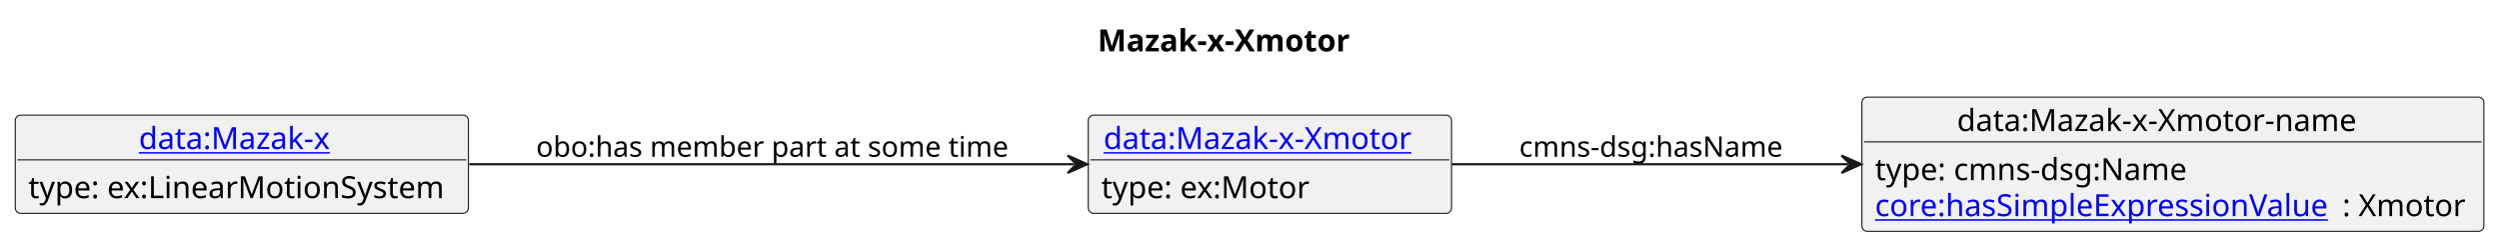
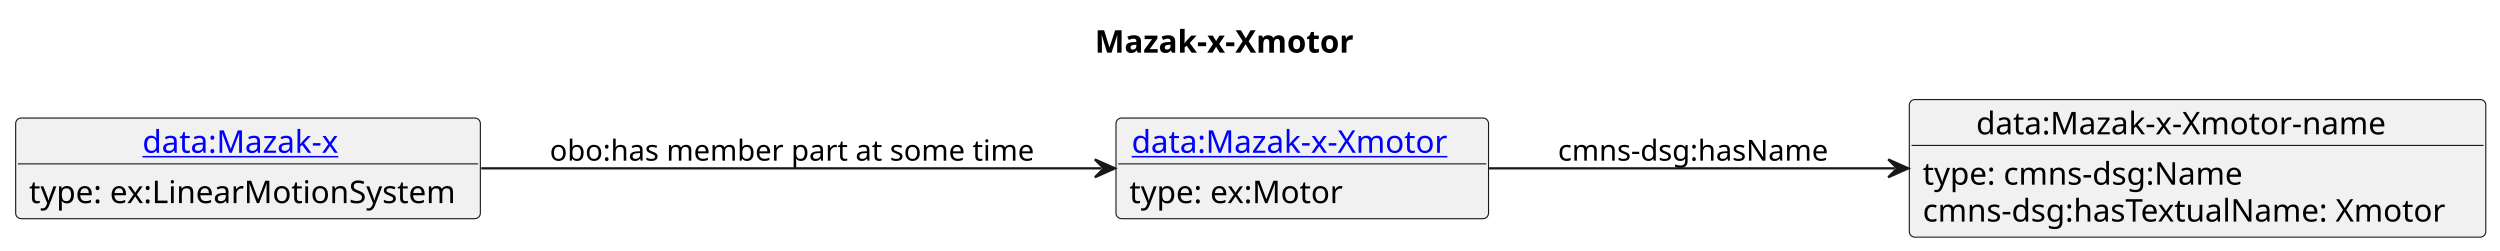
- <svg xmlns="http://www.w3.org/2000/svg" xmlns:xlink="http://www.w3.org/1999/xlink" contentStyleType="text/css" data-diagram-type="CLASS" height="112px" preserveAspectRatio="none" style="width:1145px;height:112px;background:#FFFFFF;" version="1.1" viewBox="0 0 1145 112" width="1145px" zoomAndPan="magnify">
+ <svg xmlns="http://www.w3.org/2000/svg" xmlns:xlink="http://www.w3.org/1999/xlink" contentStyleType="text/css" data-diagram-type="CLASS" height="112px" preserveAspectRatio="none" style="width:1117px;height:112px;background:#FFFFFF;" version="1.1" viewBox="0 0 1117 112" width="1117px" zoomAndPan="magnify">
  <defs />
  <g>
-     <text fill="#000000" font-family="sans-serif" font-size="14" font-weight="bold" lengthAdjust="spacing" textLength="125.289" x="502.896" y="23.535">Mazak-x-Xmotor</text>
+     <text fill="#000000" font-family="sans-serif" font-size="14" font-weight="bold" lengthAdjust="spacing" textLength="125.289" x="489.183" y="23.535">Mazak-x-Xmotor</text>
    <g class="entity" data-entity="o1" data-source-line="4" data-uid="ent0002" id="entity_o1">
      <rect fill="#F1F1F1" height="44.977" rx="2.5" ry="2.5" style="stroke:#181818;stroke-width:0.5;" width="166.455" x="498.62" y="52.728" />
      <a href="./Mazak-x-Xmotor.html" target="_top" title="./Mazak-x-Xmotor.html" xlink:actuate="onRequest" xlink:href="./Mazak-x-Xmotor.html" xlink:show="new" xlink:title="./Mazak-x-Xmotor.html" xlink:type="simple">
        <text fill="#0000FF" font-family="sans-serif" font-size="14" lengthAdjust="spacing" text-decoration="underline" textLength="152.455" x="505.62" y="68.263">data:Mazak-x-Xmotor</text>
      </a>
      <line style="stroke:#181818;stroke-width:0.5;" x1="499.62" x2="664.075" y1="73.217" y2="73.217" />
      <text fill="#000000" font-family="sans-serif" font-size="14" lengthAdjust="spacing" textLength="99.06" x="504.62" y="90.752">type: ex:Motor</text>
    </g>
    <g class="entity" data-entity="o2" data-source-line="7" data-uid="ent0003" id="entity_o2">
-       <rect fill="#F1F1F1" height="61.465" rx="2.5" ry="2.5" style="stroke:#181818;stroke-width:0.5;" width="285" x="853.08" y="44.488" />
-       <text fill="#000000" font-family="sans-serif" font-size="14" lengthAdjust="spacing" textLength="197.846" x="896.657" y="60.023">data:Mazak-x-Xmotor-name</text>
-       <line style="stroke:#181818;stroke-width:0.5;" x1="854.08" x2="1137.08" y1="64.977" y2="64.977" />
+       <rect fill="#F1F1F1" height="61.465" rx="2.5" ry="2.5" style="stroke:#181818;stroke-width:0.5;" width="257.574" x="853.08" y="44.488" />
+       <text fill="#000000" font-family="sans-serif" font-size="14" lengthAdjust="spacing" textLength="197.846" x="882.944" y="60.023">data:Mazak-x-Xmotor-name</text>
+       <line style="stroke:#181818;stroke-width:0.5;" x1="854.08" x2="1109.654" y1="64.977" y2="64.977" />
      <text fill="#000000" font-family="sans-serif" font-size="14" lengthAdjust="spacing" textLength="150.24" x="859.08" y="82.512">type: cmns-dsg:Name</text>
-       <a href="https://spec.industrialontologies.org/ontology/core/Core/hasSimpleExpressionValue" target="_top" title="https://spec.industrialontologies.org/ontology/core/Core/hasSimpleExpressionValue" xlink:actuate="onRequest" xlink:href="https://spec.industrialontologies.org/ontology/core/Core/hasSimpleExpressionValue" xlink:show="new" xlink:title="https://spec.industrialontologies.org/ontology/core/Core/hasSimpleExpressionValue" xlink:type="simple">
-         <text fill="#0000FF" font-family="sans-serif" font-size="14" lengthAdjust="spacing" text-decoration="underline" textLength="214.143" x="859.08" y="99">core:hasSimpleExpressionValue</text>
-       </a>
-       <text fill="#000000" font-family="sans-serif" font-size="14" lengthAdjust="spacing" textLength="58.857" x="1073.223" y="99">: Xmotor</text>
+       <text fill="#000000" font-family="sans-serif" font-size="14" lengthAdjust="spacing" textLength="245.574" x="859.08" y="99">cmns-dsg:hasTextualName: Xmotor</text>
    </g>
    <g class="entity" data-entity="o3" data-source-line="10" data-uid="ent0004" id="entity_o3">
      <rect fill="#F1F1F1" height="44.977" rx="2.5" ry="2.5" style="stroke:#181818;stroke-width:0.5;" width="207.624" x="7" y="52.728" />
      <a href="./Mazak-x.html" target="_top" title="./Mazak-x.html" xlink:actuate="onRequest" xlink:href="./Mazak-x.html" xlink:show="new" xlink:title="./Mazak-x.html" xlink:type="simple">
        <text fill="#0000FF" font-family="sans-serif" font-size="14" lengthAdjust="spacing" text-decoration="underline" textLength="94.356" x="63.634" y="68.263">data:Mazak-x</text>
      </a>
      <line style="stroke:#181818;stroke-width:0.5;" x1="8" x2="213.624" y1="73.217" y2="73.217" />
      <text fill="#000000" font-family="sans-serif" font-size="14" lengthAdjust="spacing" textLength="195.624" x="13" y="90.752">type: ex:LinearMotionSystem</text>
    </g>
    <g class="link" data-entity-1="o1" data-entity-2="o2" data-source-line="13" data-uid="lnk5" id="link_o1_o2">
-       <path codeLine="13" d="M665.18,75.218 C718.8,75.218 784.17,75.218 846.77,75.218" fill="none" id="o1-to-o2" style="stroke:#181818;stroke-width:1;" />
-       <polygon fill="#181818" points="852.77,75.218,843.77,71.218,847.77,75.218,843.77,79.218,852.77,75.218" style="stroke:#181818;stroke-width:1;" />
+       <path codeLine="13" d="M665.32,75.218 C719.4,75.218 785.2,75.218 846.65,75.218" fill="none" id="o1-to-o2" style="stroke:#181818;stroke-width:1;" />
+       <polygon fill="#181818" points="852.65,75.218,843.65,71.218,847.65,75.218,843.65,79.218,852.65,75.218" style="stroke:#181818;stroke-width:1;" />
      <text fill="#000000" font-family="sans-serif" font-size="13" lengthAdjust="spacing" textLength="126.077" x="696.08" y="71.787">cmns-dsg:hasName</text>
    </g>
    <g class="link" data-entity-1="o3" data-entity-2="o1" data-source-line="15" data-uid="lnk6" id="link_o3_o1">
      <path codeLine="15" d="M215.03,75.218 C300.13,75.218 413.26,75.218 492.17,75.218" fill="none" id="o3-to-o1" style="stroke:#181818;stroke-width:1;" />
      <polygon fill="#181818" points="498.17,75.218,489.17,71.218,493.17,75.218,489.17,79.218,498.17,75.218" style="stroke:#181818;stroke-width:1;" />
      <text fill="#000000" font-family="sans-serif" font-size="13" lengthAdjust="spacing" textLength="222.542" x="245.62" y="71.787">obo:has member part at some time</text>
    </g>
  </g>
</svg>
